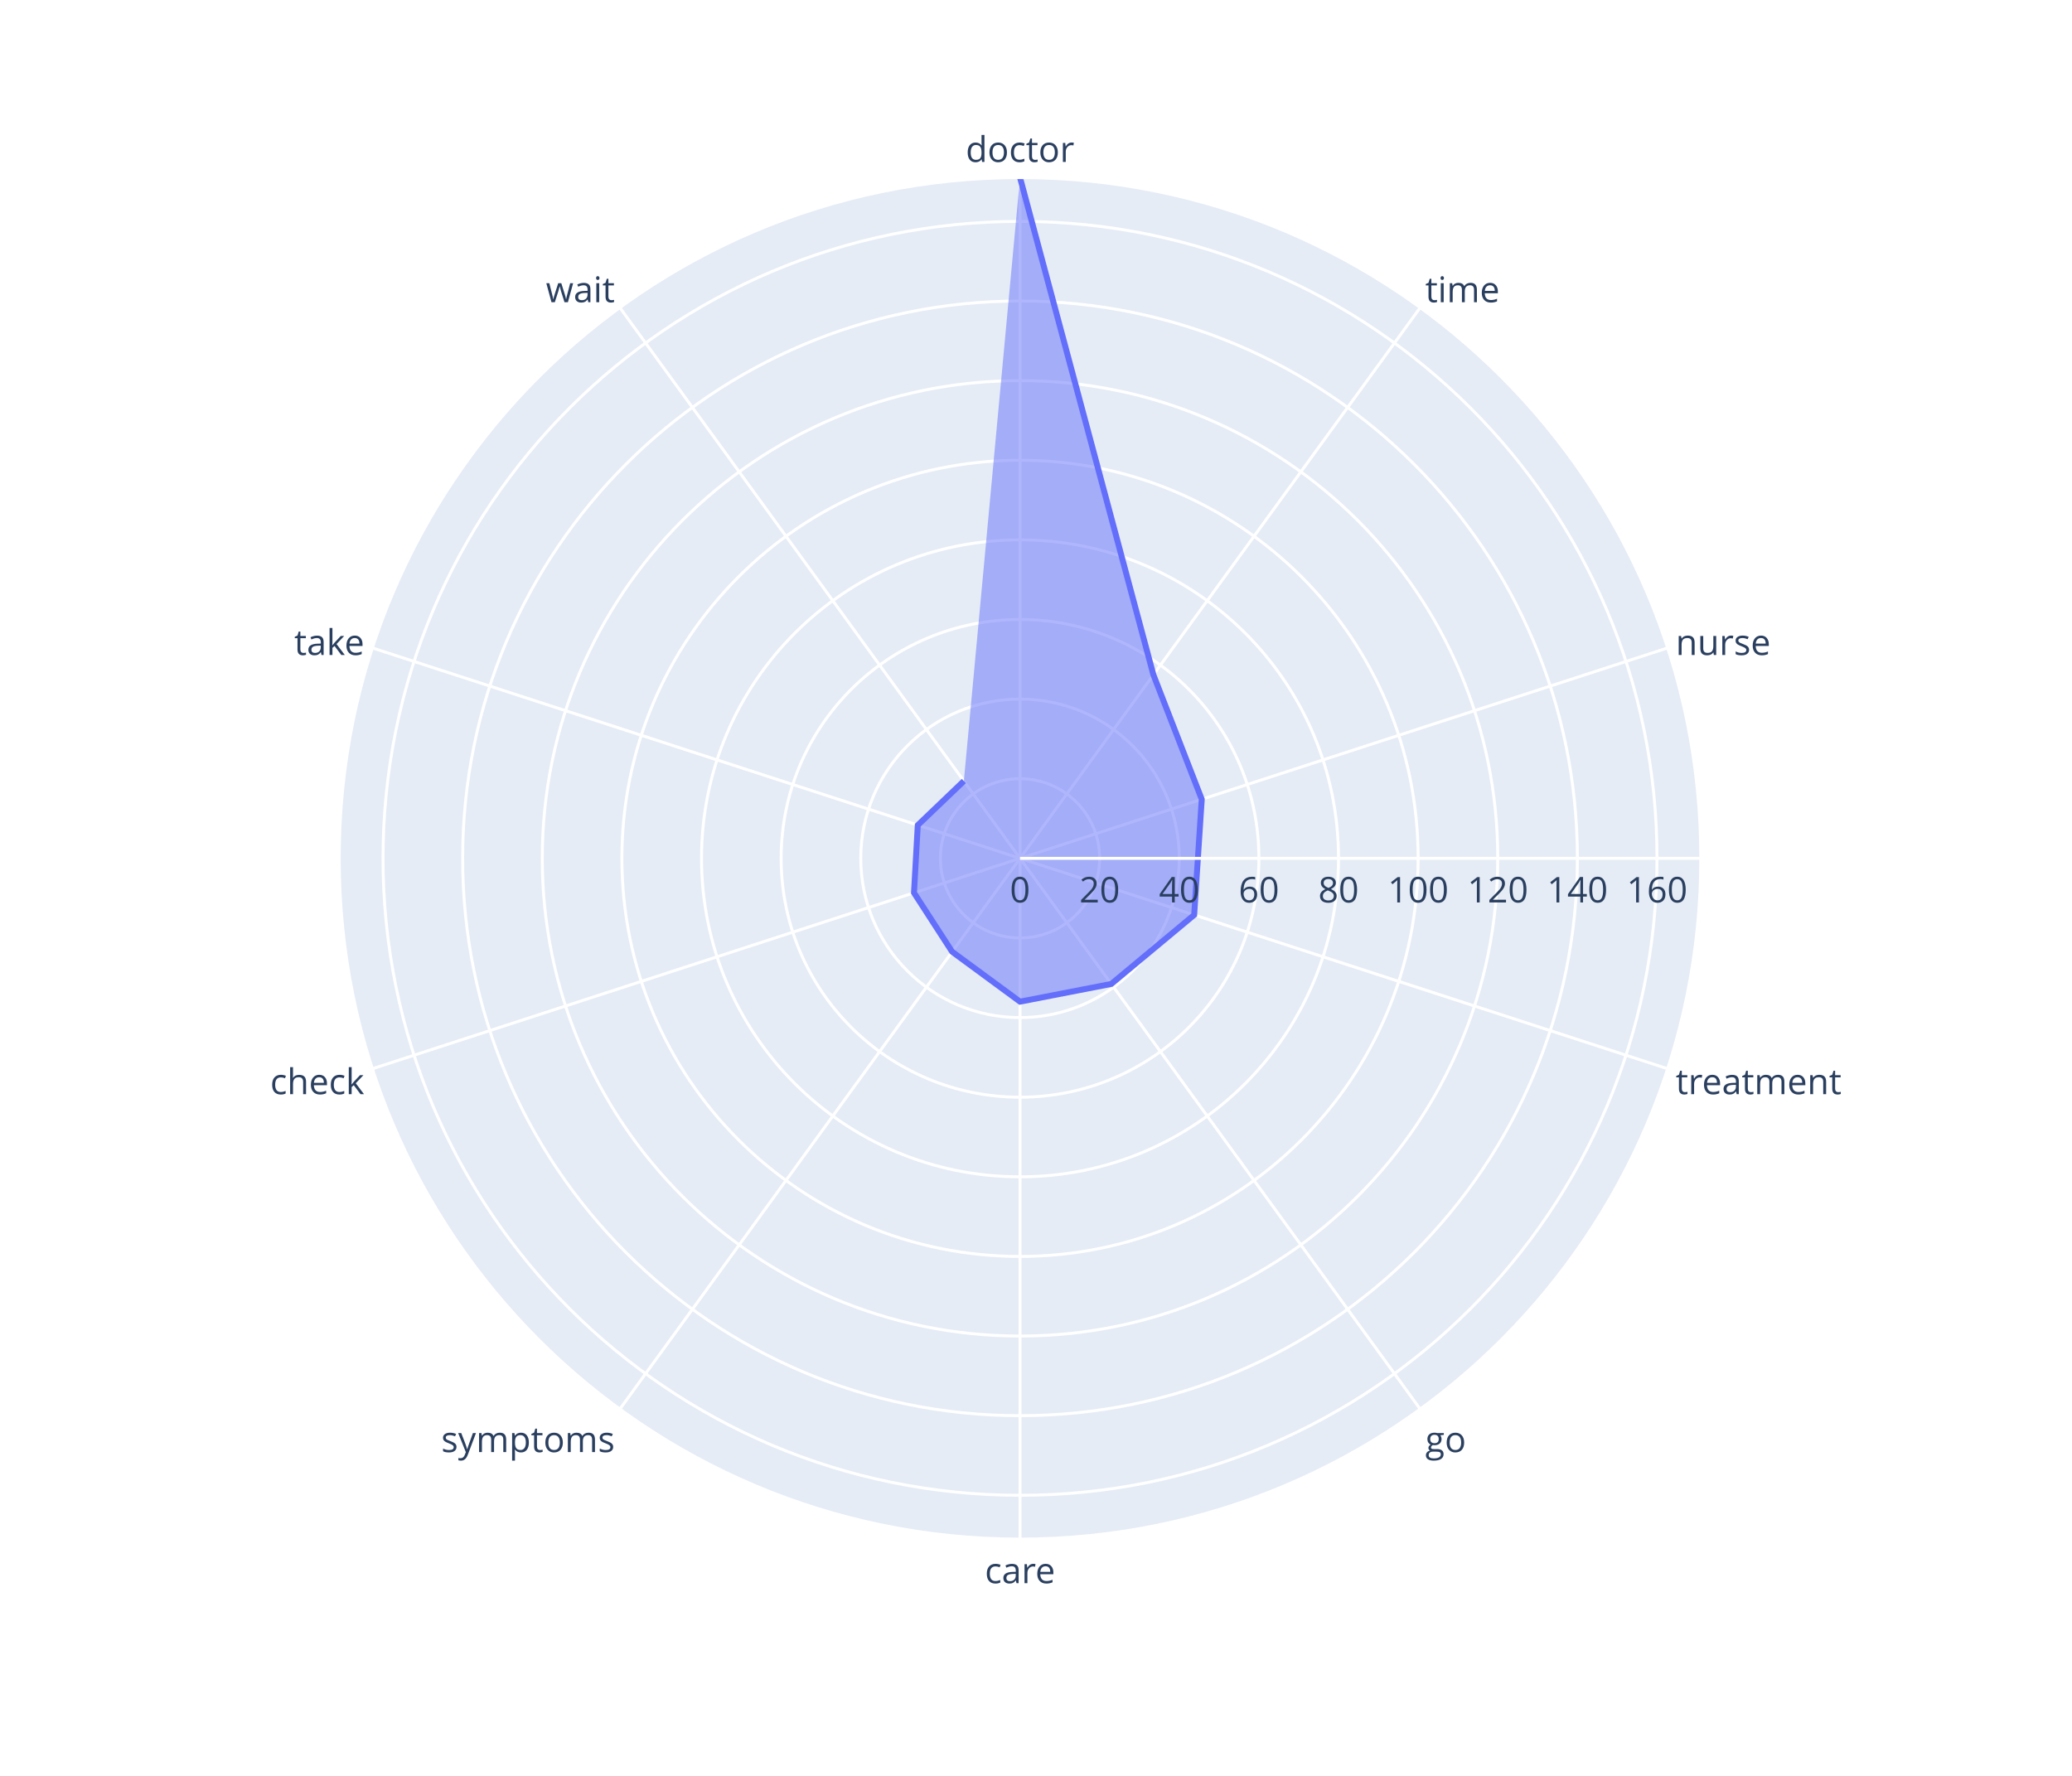
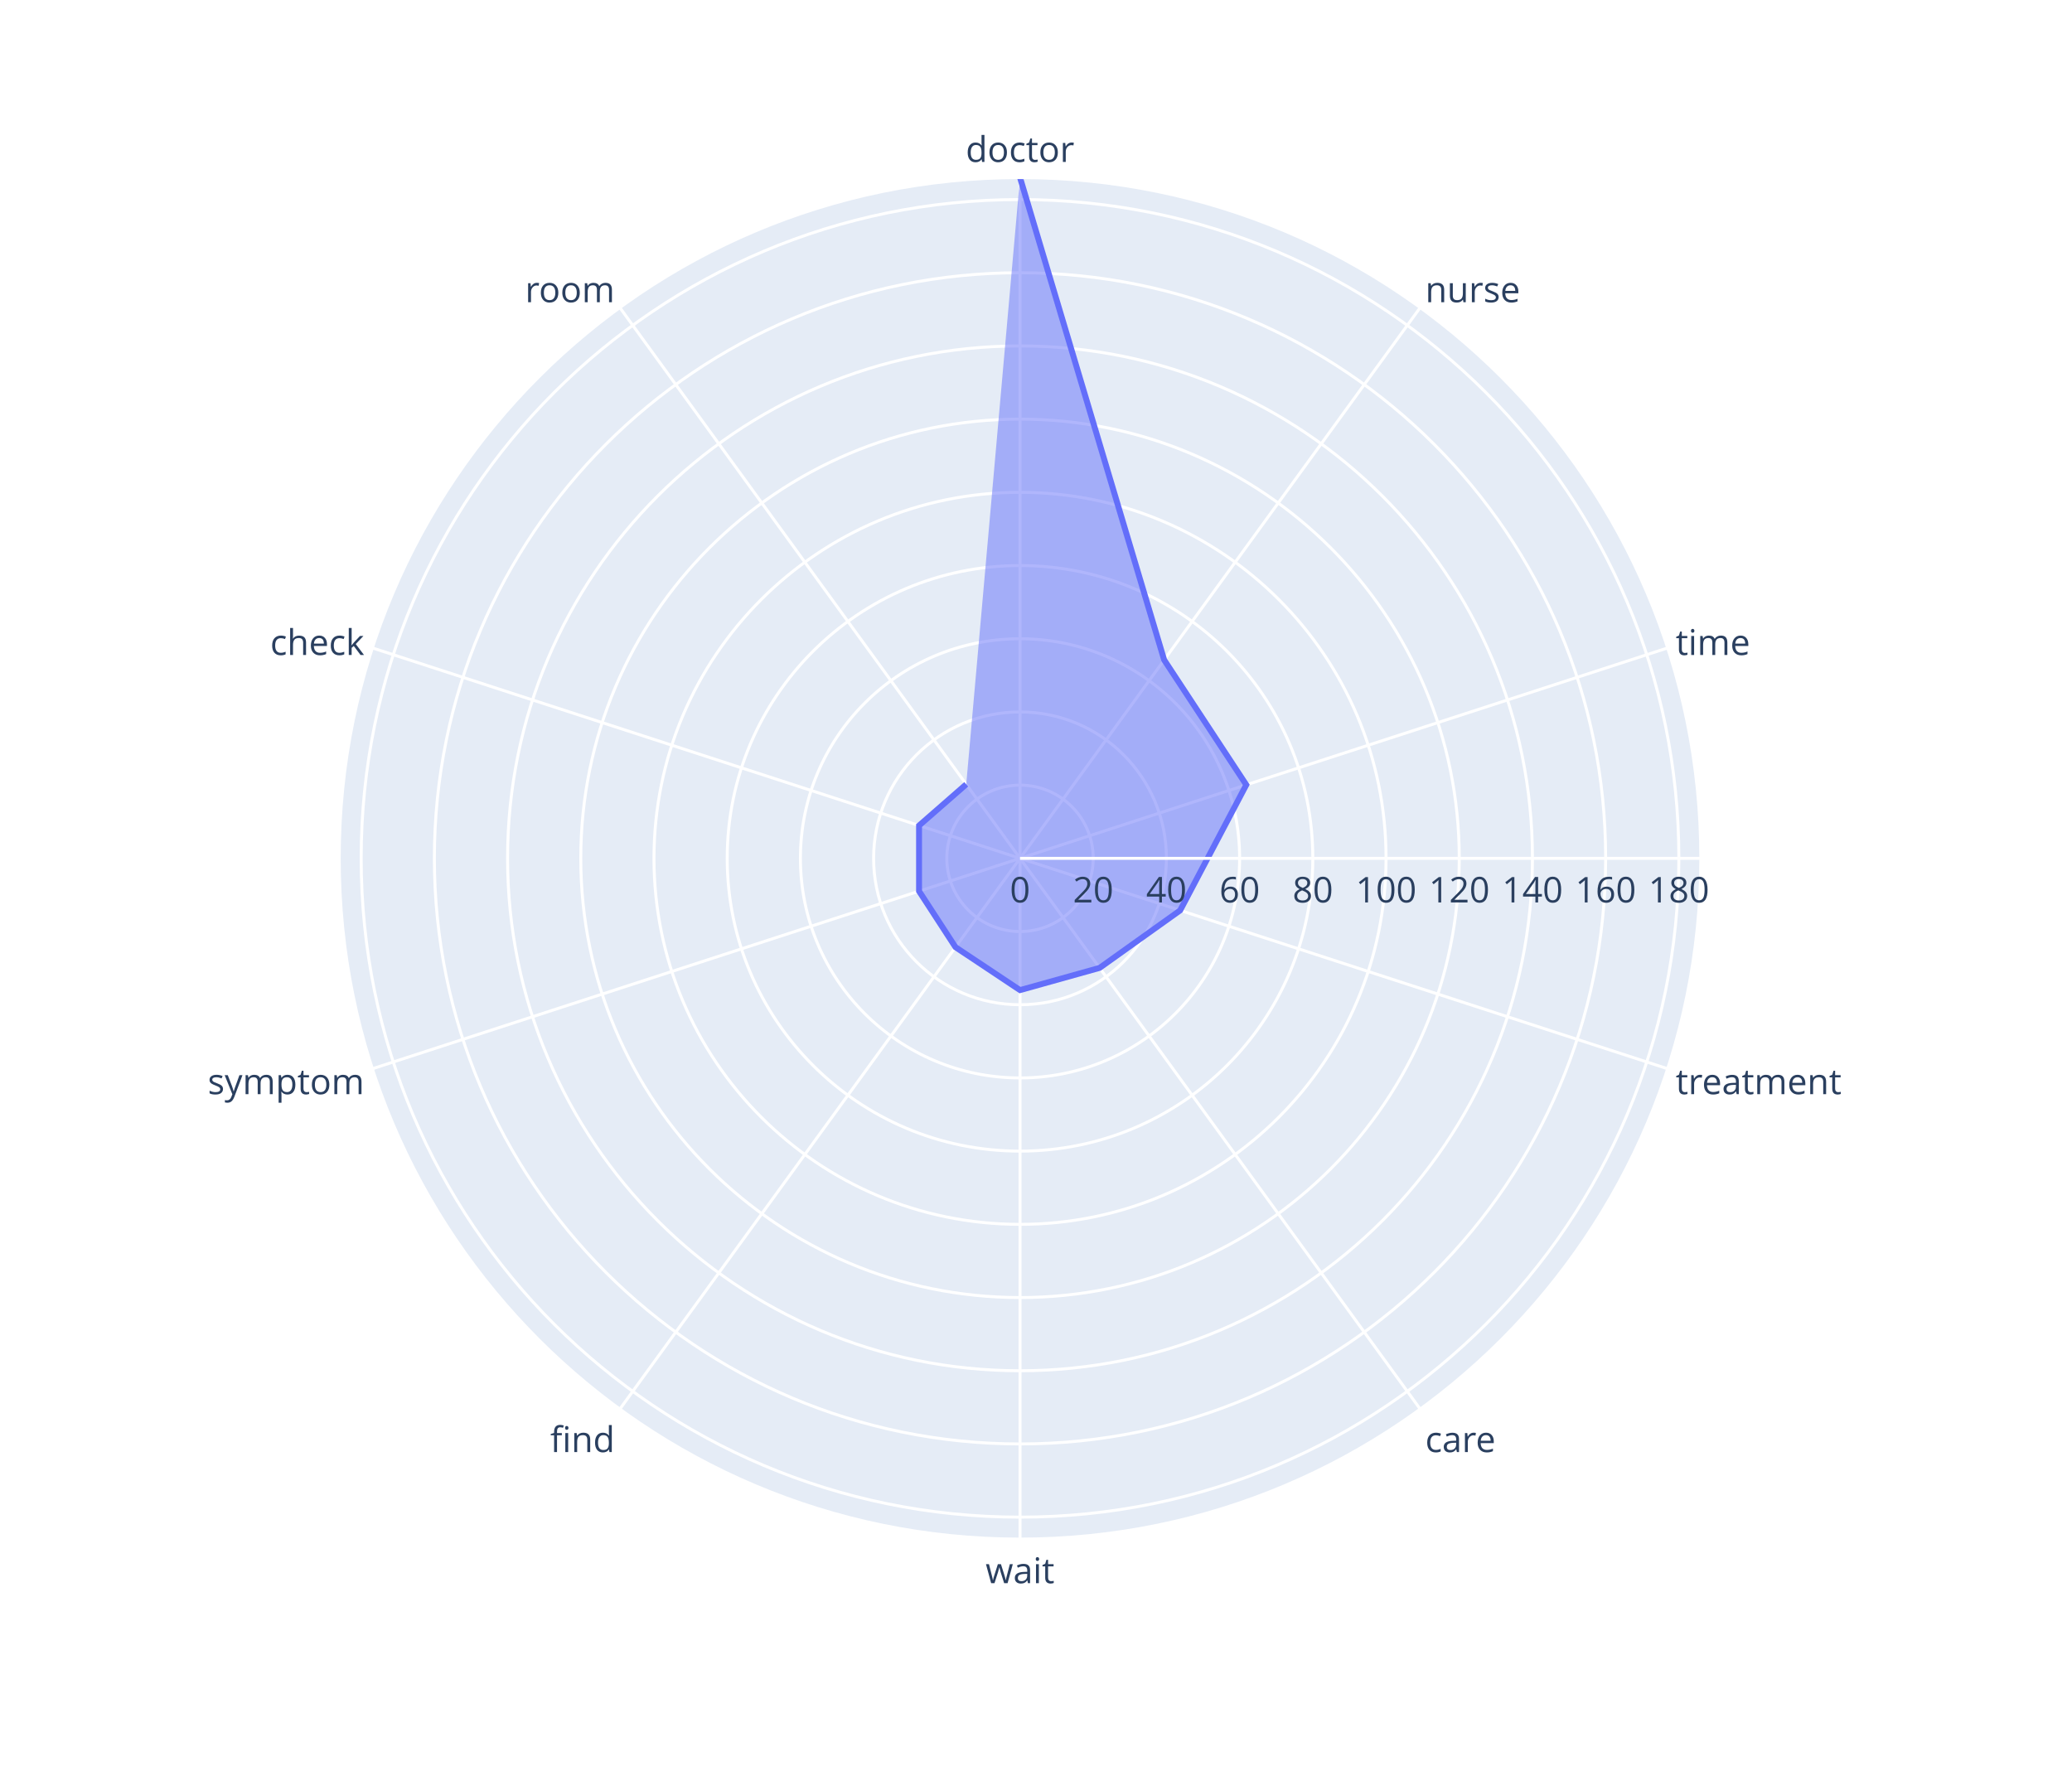
<svg xmlns="http://www.w3.org/2000/svg" class="main-svg" width="700" height="600" viewBox="0 0 700 600">
  <rect x="0" y="0" width="700" height="600" style="fill: rgb(255, 255, 255); fill-opacity: 1;" />
-   <defs id="defs-6318db">
+   <defs id="defs-7eb64d">
    <g class="clips">
-       <clipPath id="clip6318dbpolar-for-traces">
+       <clipPath id="clip7eb64dpolar-for-traces">
        <path d="M230,0A230,230 0,1,0 -230,-2.8166876380389125e-14A230,230 0,1,0 230,5.633375276077825e-14Z" transform="translate(230,230)" />
      </clipPath>
    </g>
    <g class="gradients" />
  </defs>
  <g class="bglayer" />
  <g class="layer-below">
    <g class="imagelayer" />
    <g class="shapelayer" />
  </g>
  <g class="cartesianlayer" />
  <g class="polarlayer">
    <g class="polar">
      <g class="polarsublayer draglayer" />
      <g class="polarsublayer plotbg">
        <path d="M230,0A230,230 0,1,0 -230,-2.8166876380389125e-14A230,230 0,1,0 230,5.633375276077825e-14Z" transform="translate(344.6,290)" style="fill: rgb(229, 236, 246); fill-opacity: 1;" />
      </g>
      <g class="polarsublayer backplot">
        <g class="maplayer" />
      </g>
      <g class="polarsublayer angular-grid" style="fill: none;">
        <path class="angularaxisgrid" d="M344.6,290L344.6,60" style="stroke: rgb(255, 255, 255); stroke-opacity: 1; stroke-width: 1px;" />
        <path class="angularaxisgrid" d="M344.6,290L479.791,103.926" style="stroke: rgb(255, 255, 255); stroke-opacity: 1; stroke-width: 1px;" />
        <path class="angularaxisgrid" d="M344.6,290L563.343,218.926" style="stroke: rgb(255, 255, 255); stroke-opacity: 1; stroke-width: 1px;" />
        <path class="angularaxisgrid" d="M344.6,290L563.343,361.074" style="stroke: rgb(255, 255, 255); stroke-opacity: 1; stroke-width: 1px;" />
        <path class="angularaxisgrid" d="M344.6,290L479.791,476.074" style="stroke: rgb(255, 255, 255); stroke-opacity: 1; stroke-width: 1px;" />
        <path class="angularaxisgrid" d="M344.6,290L344.6,520" style="stroke: rgb(255, 255, 255); stroke-opacity: 1; stroke-width: 1px;" />
        <path class="angularaxisgrid" d="M344.6,290L209.409,476.074" style="stroke: rgb(255, 255, 255); stroke-opacity: 1; stroke-width: 1px;" />
        <path class="angularaxisgrid" d="M344.6,290L125.857,361.074" style="stroke: rgb(255, 255, 255); stroke-opacity: 1; stroke-width: 1px;" />
        <path class="angularaxisgrid" d="M344.6,290L125.857,218.926" style="stroke: rgb(255, 255, 255); stroke-opacity: 1; stroke-width: 1px;" />
        <path class="angularaxisgrid" d="M344.6,290L209.409,103.926" style="stroke: rgb(255, 255, 255); stroke-opacity: 1; stroke-width: 1px;" />
      </g>
      <g class="polarsublayer radial-grid" transform="translate(344.6,290)" style="fill: none;">
-         <path class="xgrid" d="M26.9,0A26.9,26.9 0,1,0 -26.9,-3.29429988970638e-15A26.9,26.9 0,1,0 26.9,6.58859977941276e-15Z" style="stroke: rgb(255, 255, 255); stroke-opacity: 1; stroke-width: 1px;" />
-         <path class="xgrid" d="M53.8,0A53.8,53.8 0,1,0 -53.8,-6.58859977941276e-15A53.8,53.8 0,1,0 53.8,1.317719955882552e-14Z" style="stroke: rgb(255, 255, 255); stroke-opacity: 1; stroke-width: 1px;" />
-         <path class="xgrid" d="M80.7,0A80.7,80.7 0,1,0 -80.7,-9.88289966911914e-15A80.7,80.7 0,1,0 80.7,1.976579933823828e-14Z" style="stroke: rgb(255, 255, 255); stroke-opacity: 1; stroke-width: 1px;" />
-         <path class="xgrid" d="M107.6,0A107.6,107.6 0,1,0 -107.6,-1.317719955882552e-14A107.6,107.6 0,1,0 107.6,2.635439911765104e-14Z" style="stroke: rgb(255, 255, 255); stroke-opacity: 1; stroke-width: 1px;" />
-         <path class="xgrid" d="M134.5,0A134.5,134.5 0,1,0 -134.5,-1.64714994485319e-14A134.5,134.5 0,1,0 134.5,3.29429988970638e-14Z" style="stroke: rgb(255, 255, 255); stroke-opacity: 1; stroke-width: 1px;" />
-         <path class="xgrid" d="M161.4,0A161.4,161.4 0,1,0 -161.4,-1.976579933823828e-14A161.4,161.4 0,1,0 161.4,3.953159867647656e-14Z" style="stroke: rgb(255, 255, 255); stroke-opacity: 1; stroke-width: 1px;" />
-         <path class="xgrid" d="M188.3,0A188.3,188.3 0,1,0 -188.3,-2.3060099227944662e-14A188.3,188.3 0,1,0 188.3,4.6120198455889324e-14Z" style="stroke: rgb(255, 255, 255); stroke-opacity: 1; stroke-width: 1px;" />
-         <path class="xgrid" d="M215.2,0A215.2,215.2 0,1,0 -215.2,-2.635439911765104e-14A215.2,215.2 0,1,0 215.2,5.270879823530208e-14Z" style="stroke: rgb(255, 255, 255); stroke-opacity: 1; stroke-width: 1px;" />
+         <path class="xgrid" d="M24.73,0A24.73,24.73 0,1,0 -24.73,-3.0285515342914045e-15A24.73,24.73 0,1,0 24.73,6.057103068582809e-15Z" style="stroke: rgb(255, 255, 255); stroke-opacity: 1; stroke-width: 1px;" />
+         <path class="xgrid" d="M49.46,0A49.46,49.46 0,1,0 -49.46,-6.057103068582809e-15A49.46,49.46 0,1,0 49.46,1.2114206137165618e-14Z" style="stroke: rgb(255, 255, 255); stroke-opacity: 1; stroke-width: 1px;" />
+         <path class="xgrid" d="M74.19,0A74.19,74.19 0,1,0 -74.19,-9.085654602874214e-15A74.19,74.19 0,1,0 74.19,1.8171309205748427e-14Z" style="stroke: rgb(255, 255, 255); stroke-opacity: 1; stroke-width: 1px;" />
+         <path class="xgrid" d="M98.92,0A98.92,98.92 0,1,0 -98.92,-1.2114206137165618e-14A98.92,98.92 0,1,0 98.92,2.4228412274331236e-14Z" style="stroke: rgb(255, 255, 255); stroke-opacity: 1; stroke-width: 1px;" />
+         <path class="xgrid" d="M123.66,0A123.66,123.66 0,1,0 -123.66,-1.514398231825617e-14A123.66,123.66 0,1,0 123.66,3.028796463651234e-14Z" style="stroke: rgb(255, 255, 255); stroke-opacity: 1; stroke-width: 1px;" />
+         <path class="xgrid" d="M148.39,0A148.39,148.39 0,1,0 -148.39,-1.8172533852547572e-14A148.39,148.39 0,1,0 148.39,3.6345067705095144e-14Z" style="stroke: rgb(255, 255, 255); stroke-opacity: 1; stroke-width: 1px;" />
+         <path class="xgrid" d="M173.12,0A173.12,173.12 0,1,0 -173.12,-2.120108538683898e-14A173.12,173.12 0,1,0 173.12,4.240217077367796e-14Z" style="stroke: rgb(255, 255, 255); stroke-opacity: 1; stroke-width: 1px;" />
+         <path class="xgrid" d="M197.85,0A197.85,197.85 0,1,0 -197.85,-2.422963692113038e-14A197.85,197.85 0,1,0 197.85,4.845927384226076e-14Z" style="stroke: rgb(255, 255, 255); stroke-opacity: 1; stroke-width: 1px;" />
+         <path class="xgrid" d="M222.58,0A222.58,222.58 0,1,0 -222.58,-2.725818845542179e-14A222.58,222.58 0,1,0 222.58,5.451637691084358e-14Z" style="stroke: rgb(255, 255, 255); stroke-opacity: 1; stroke-width: 1px;" />
      </g>
-       <g class="polarsublayer frontplot" transform="translate(114.6,60)" clip-path="url('#clip6318dbpolar-for-traces')">
+       <g class="polarsublayer frontplot" transform="translate(114.6,60)" clip-path="url('#clip7eb64dpolar-for-traces')">
        <g class="barlayer" />
        <g class="scatterlayer">
-           <g class="trace scatter trace97c51c" style="stroke-miterlimit: 2; opacity: 1;">
+           <g class="trace scatter trace8a7adf" style="stroke-miterlimit: 2; opacity: 1;">
            <g class="fills">
              <g>
-                 <path class="js-fill" d="M230,0L275.06,167.98L291.4,210.05L288.84,249.12L260.83,272.44L230,278.42L207.07,261.56L194.18,241.64L195.46,218.78L211.03,203.88Z" style="fill: rgb(99, 110, 250); fill-opacity: 0.5; stroke-width: 0;" />
+                 <path class="js-fill" d="M230,0L278.7,162.97L306.44,205.16L284.1,247.58L256.89,267.01L230,274.52L208.2,260.01L195.89,241.08L195.89,218.92L211.83,204.99Z" style="fill: rgb(99, 110, 250); fill-opacity: 0.5; stroke-width: 0;" />
              </g>
            </g>
            <g class="errorbars" />
            <g class="lines">
-               <path class="js-line" d="M230,0L275.06,167.98L291.4,210.05L288.84,249.12L260.83,272.44L230,278.42L207.07,261.56L194.18,241.64L195.46,218.78L211.03,203.88" style="vector-effect: non-scaling-stroke; fill: none; stroke: rgb(99, 110, 250); stroke-opacity: 1; stroke-width: 2px; opacity: 1;" />
+               <path class="js-line" d="M230,0L278.7,162.97L306.44,205.16L284.1,247.58L256.89,267.01L230,274.52L208.2,260.01L195.89,241.08L195.89,218.92L211.83,204.99" style="vector-effect: non-scaling-stroke; fill: none; stroke: rgb(99, 110, 250); stroke-opacity: 1; stroke-width: 2px; opacity: 1;" />
            </g>
            <g class="points" />
            <g class="text" />
          </g>
        </g>
      </g>
      <g class="polarsublayer angular-line">
        <path d="M230,0A230,230 0,1,0 -230,-2.8166876380389125e-14A230,230 0,1,0 230,5.633375276077825e-14Z" transform="translate(344.6,290)" stroke-width="1" style="fill: none; stroke: rgb(255, 255, 255); stroke-opacity: 1;" />
      </g>
      <g class="polarsublayer radial-line">
        <line x1="0" y1="0" x2="230" y2="0" transform="translate(344.6,290)rotate(0)" stroke-width="1" style="fill: none; stroke: rgb(255, 255, 255); stroke-opacity: 1;" />
      </g>
      <g class="polarsublayer angular-axis">
        <g class="angularaxistick">
          <text text-anchor="middle" x="1.7757378587636624e-16" y="-5.3" transform="translate(344.6,60)" style="font-family: 'Open Sans', verdana, arial, sans-serif; font-size: 12px; fill: rgb(42, 63, 95); fill-opacity: 1; white-space: pre;">doctor</text>
        </g>
        <g class="angularaxistick">
-           <text text-anchor="start" x="1.705" y="-1.819" transform="translate(479.7906,103.9261)" style="font-family: 'Open Sans', verdana, arial, sans-serif; font-size: 12px; fill: rgb(42, 63, 95); fill-opacity: 1; white-space: pre;">time</text>
+           <text text-anchor="start" x="1.705" y="-1.819" transform="translate(479.7906,103.9261)" style="font-family: 'Open Sans', verdana, arial, sans-serif; font-size: 12px; fill: rgb(42, 63, 95); fill-opacity: 1; white-space: pre;">nurse</text>
        </g>
        <g class="angularaxistick">
-           <text text-anchor="start" x="2.758" y="2.357" transform="translate(563.343,218.9261)" style="font-family: 'Open Sans', verdana, arial, sans-serif; font-size: 12px; fill: rgb(42, 63, 95); fill-opacity: 1; white-space: pre;">nurse</text>
+           <text text-anchor="start" x="2.758" y="2.357" transform="translate(563.343,218.9261)" style="font-family: 'Open Sans', verdana, arial, sans-serif; font-size: 12px; fill: rgb(42, 63, 95); fill-opacity: 1; white-space: pre;">time</text>
        </g>
        <g class="angularaxistick">
          <text text-anchor="start" x="2.758" y="8.599" transform="translate(563.343,361.0739)" style="font-family: 'Open Sans', verdana, arial, sans-serif; font-size: 12px; fill: rgb(42, 63, 95); fill-opacity: 1; white-space: pre;">treatment</text>
        </g>
        <g class="angularaxistick">
-           <text text-anchor="start" x="1.705" y="14.523" transform="translate(479.7906,476.0739)" style="font-family: 'Open Sans', verdana, arial, sans-serif; font-size: 12px; fill: rgb(42, 63, 95); fill-opacity: 1; white-space: pre;">go</text>
+           <text text-anchor="start" x="1.705" y="14.523" transform="translate(479.7906,476.0739)" style="font-family: 'Open Sans', verdana, arial, sans-serif; font-size: 12px; fill: rgb(42, 63, 95); fill-opacity: 1; white-space: pre;">care</text>
        </g>
        <g class="angularaxistick">
-           <text text-anchor="middle" x="1.7757378587636624e-16" y="14.9" transform="translate(344.6,520)" style="font-family: 'Open Sans', verdana, arial, sans-serif; font-size: 12px; fill: rgb(42, 63, 95); fill-opacity: 1; white-space: pre;">care</text>
+           <text text-anchor="middle" x="1.7757378587636624e-16" y="14.9" transform="translate(344.6,520)" style="font-family: 'Open Sans', verdana, arial, sans-serif; font-size: 12px; fill: rgb(42, 63, 95); fill-opacity: 1; white-space: pre;">wait</text>
        </g>
        <g class="angularaxistick">
-           <text text-anchor="end" x="-1.705" y="14.523" transform="translate(209.4094,476.0739)" style="font-family: 'Open Sans', verdana, arial, sans-serif; font-size: 12px; fill: rgb(42, 63, 95); fill-opacity: 1; white-space: pre;">symptoms</text>
+           <text text-anchor="end" x="-1.705" y="14.523" transform="translate(209.4094,476.0739)" style="font-family: 'Open Sans', verdana, arial, sans-serif; font-size: 12px; fill: rgb(42, 63, 95); fill-opacity: 1; white-space: pre;">find</text>
        </g>
        <g class="angularaxistick">
-           <text text-anchor="end" x="-2.758" y="8.599" transform="translate(125.857,361.0739)" style="font-family: 'Open Sans', verdana, arial, sans-serif; font-size: 12px; fill: rgb(42, 63, 95); fill-opacity: 1; white-space: pre;">check</text>
+           <text text-anchor="end" x="-2.758" y="8.599" transform="translate(125.857,361.0739)" style="font-family: 'Open Sans', verdana, arial, sans-serif; font-size: 12px; fill: rgb(42, 63, 95); fill-opacity: 1; white-space: pre;">symptom</text>
        </g>
        <g class="angularaxistick">
-           <text text-anchor="end" x="-2.758" y="2.357" transform="translate(125.857,218.9261)" style="font-family: 'Open Sans', verdana, arial, sans-serif; font-size: 12px; fill: rgb(42, 63, 95); fill-opacity: 1; white-space: pre;">take</text>
+           <text text-anchor="end" x="-2.758" y="2.357" transform="translate(125.857,218.9261)" style="font-family: 'Open Sans', verdana, arial, sans-serif; font-size: 12px; fill: rgb(42, 63, 95); fill-opacity: 1; white-space: pre;">check</text>
        </g>
        <g class="angularaxistick">
-           <text text-anchor="end" x="-1.705" y="-1.819" transform="translate(209.4094,103.9261)" style="font-family: 'Open Sans', verdana, arial, sans-serif; font-size: 12px; fill: rgb(42, 63, 95); fill-opacity: 1; white-space: pre;">wait</text>
+           <text text-anchor="end" x="-1.705" y="-1.819" transform="translate(209.4094,103.9261)" style="font-family: 'Open Sans', verdana, arial, sans-serif; font-size: 12px; fill: rgb(42, 63, 95); fill-opacity: 1; white-space: pre;">room</text>
        </g>
      </g>
      <g class="polarsublayer radial-axis" transform="translate(344.6,290)rotate(0)">
        <g class="xtick">
          <text text-anchor="middle" x="0" y="14.9" transform="translate(0,0)" style="font-family: 'Open Sans', verdana, arial, sans-serif; font-size: 12px; fill: rgb(42, 63, 95); fill-opacity: 1; white-space: pre;">0</text>
        </g>
        <g class="xtick">
-           <text text-anchor="middle" x="0" y="14.9" transform="translate(26.9,0)" style="font-family: 'Open Sans', verdana, arial, sans-serif; font-size: 12px; fill: rgb(42, 63, 95); fill-opacity: 1; white-space: pre;">20</text>
+           <text text-anchor="middle" x="0" y="14.9" transform="translate(24.73,0)" style="font-family: 'Open Sans', verdana, arial, sans-serif; font-size: 12px; fill: rgb(42, 63, 95); fill-opacity: 1; white-space: pre;">20</text>
        </g>
        <g class="xtick">
-           <text text-anchor="middle" x="0" y="14.9" transform="translate(53.8,0)" style="font-family: 'Open Sans', verdana, arial, sans-serif; font-size: 12px; fill: rgb(42, 63, 95); fill-opacity: 1; white-space: pre;">40</text>
+           <text text-anchor="middle" x="0" y="14.9" transform="translate(49.46,0)" style="font-family: 'Open Sans', verdana, arial, sans-serif; font-size: 12px; fill: rgb(42, 63, 95); fill-opacity: 1; white-space: pre;">40</text>
        </g>
        <g class="xtick">
-           <text text-anchor="middle" x="0" y="14.9" transform="translate(80.7,0)" style="font-family: 'Open Sans', verdana, arial, sans-serif; font-size: 12px; fill: rgb(42, 63, 95); fill-opacity: 1; white-space: pre;">60</text>
+           <text text-anchor="middle" x="0" y="14.9" transform="translate(74.19,0)" style="font-family: 'Open Sans', verdana, arial, sans-serif; font-size: 12px; fill: rgb(42, 63, 95); fill-opacity: 1; white-space: pre;">60</text>
        </g>
        <g class="xtick">
-           <text text-anchor="middle" x="0" y="14.9" transform="translate(107.6,0)" style="font-family: 'Open Sans', verdana, arial, sans-serif; font-size: 12px; fill: rgb(42, 63, 95); fill-opacity: 1; white-space: pre;">80</text>
+           <text text-anchor="middle" x="0" y="14.9" transform="translate(98.92,0)" style="font-family: 'Open Sans', verdana, arial, sans-serif; font-size: 12px; fill: rgb(42, 63, 95); fill-opacity: 1; white-space: pre;">80</text>
        </g>
        <g class="xtick">
-           <text text-anchor="middle" x="0" y="14.9" transform="translate(134.5,0)" style="font-family: 'Open Sans', verdana, arial, sans-serif; font-size: 12px; fill: rgb(42, 63, 95); fill-opacity: 1; white-space: pre;">100</text>
+           <text text-anchor="middle" x="0" y="14.9" transform="translate(123.66,0)" style="font-family: 'Open Sans', verdana, arial, sans-serif; font-size: 12px; fill: rgb(42, 63, 95); fill-opacity: 1; white-space: pre;">100</text>
        </g>
        <g class="xtick">
-           <text text-anchor="middle" x="0" y="14.9" transform="translate(161.4,0)" style="font-family: 'Open Sans', verdana, arial, sans-serif; font-size: 12px; fill: rgb(42, 63, 95); fill-opacity: 1; white-space: pre;">120</text>
+           <text text-anchor="middle" x="0" y="14.9" transform="translate(148.39,0)" style="font-family: 'Open Sans', verdana, arial, sans-serif; font-size: 12px; fill: rgb(42, 63, 95); fill-opacity: 1; white-space: pre;">120</text>
        </g>
        <g class="xtick">
-           <text text-anchor="middle" x="0" y="14.9" transform="translate(188.3,0)" style="font-family: 'Open Sans', verdana, arial, sans-serif; font-size: 12px; fill: rgb(42, 63, 95); fill-opacity: 1; white-space: pre;">140</text>
+           <text text-anchor="middle" x="0" y="14.9" transform="translate(173.12,0)" style="font-family: 'Open Sans', verdana, arial, sans-serif; font-size: 12px; fill: rgb(42, 63, 95); fill-opacity: 1; white-space: pre;">140</text>
        </g>
        <g class="xtick">
-           <text text-anchor="middle" x="0" y="14.9" transform="translate(215.2,0)" style="font-family: 'Open Sans', verdana, arial, sans-serif; font-size: 12px; fill: rgb(42, 63, 95); fill-opacity: 1; white-space: pre;">160</text>
+           <text text-anchor="middle" x="0" y="14.9" transform="translate(197.85,0)" style="font-family: 'Open Sans', verdana, arial, sans-serif; font-size: 12px; fill: rgb(42, 63, 95); fill-opacity: 1; white-space: pre;">160</text>
+         </g>
+         <g class="xtick">
+           <text text-anchor="middle" x="0" y="14.9" transform="translate(222.58,0)" style="font-family: 'Open Sans', verdana, arial, sans-serif; font-size: 12px; fill: rgb(42, 63, 95); fill-opacity: 1; white-space: pre;">180</text>
        </g>
      </g>
    </g>
  </g>
  <g class="ternarylayer" />
  <g class="geolayer" />
  <g class="funnelarealayer" />
  <g class="pielayer" />
  <g class="sunburstlayer" />
  <g class="glimages" />
-   <defs id="topdefs-6318db">
+   <defs id="topdefs-7eb64d">
    <g class="clips" />
  </defs>
  <g class="layer-above">
    <g class="imagelayer" />
    <g class="shapelayer" />
  </g>
  <g class="infolayer">
    <g class="g-gtitle" />
    <g class="g-polartitle" />
  </g>
</svg>
